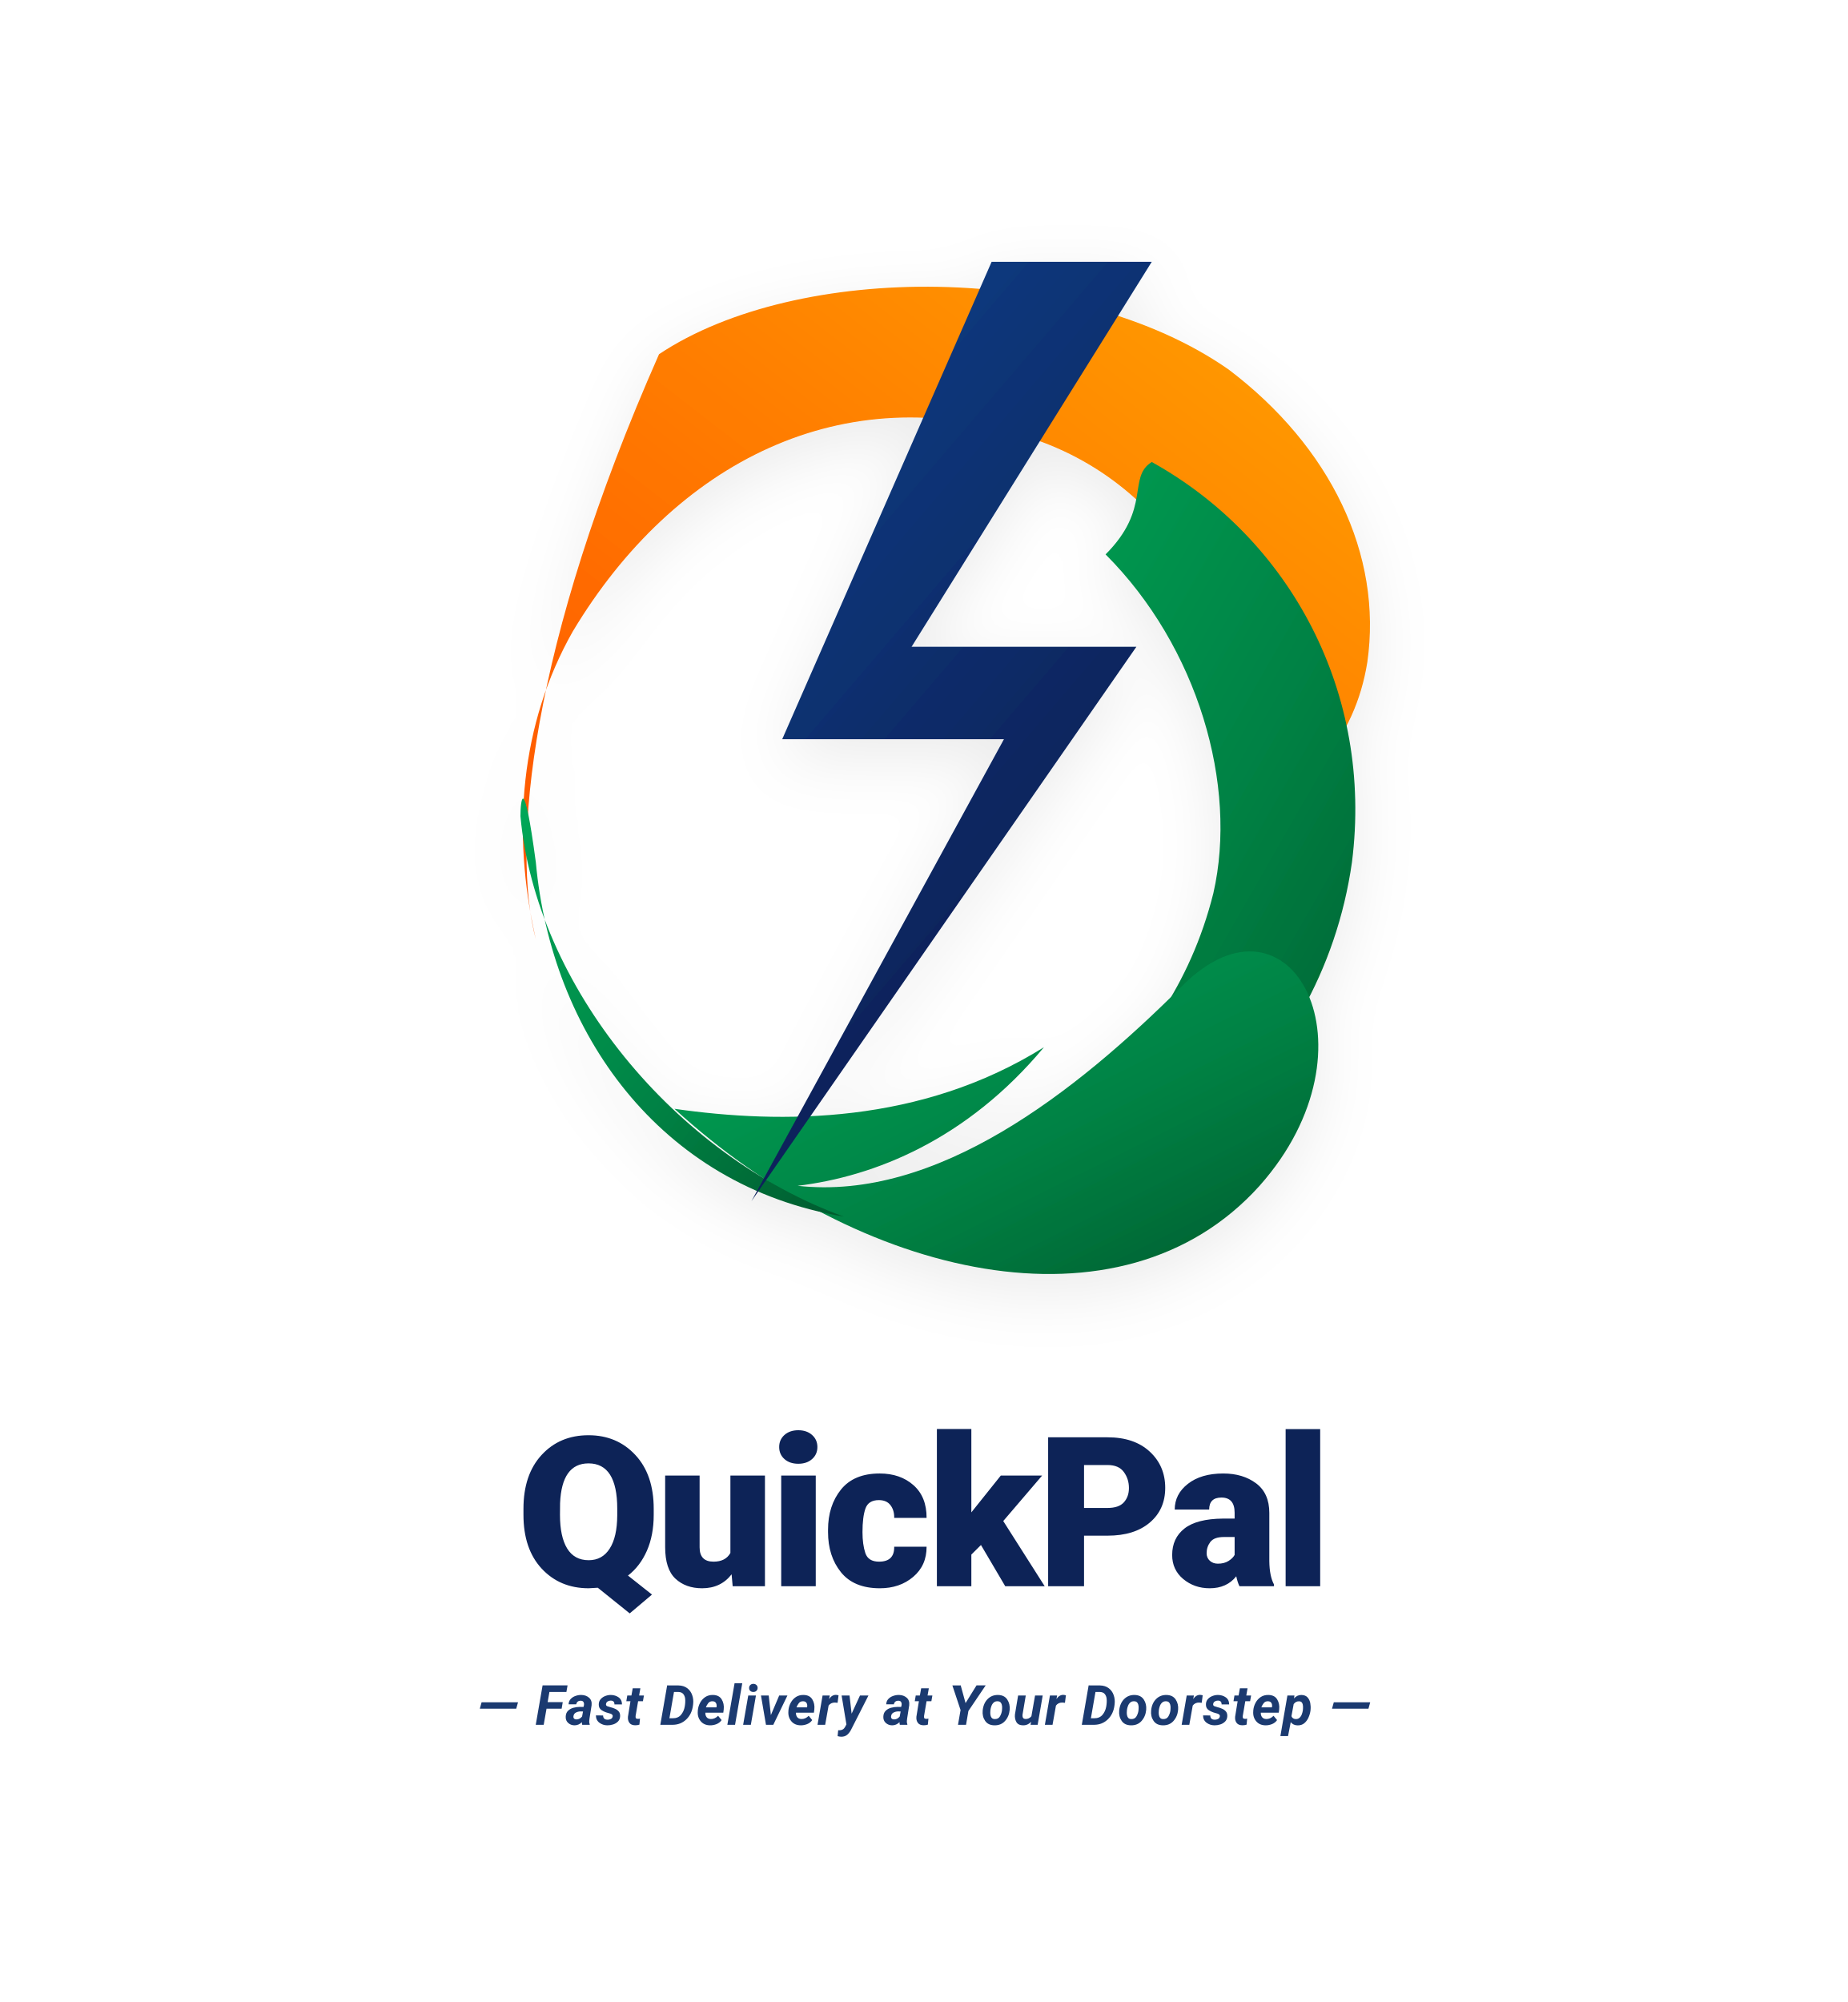
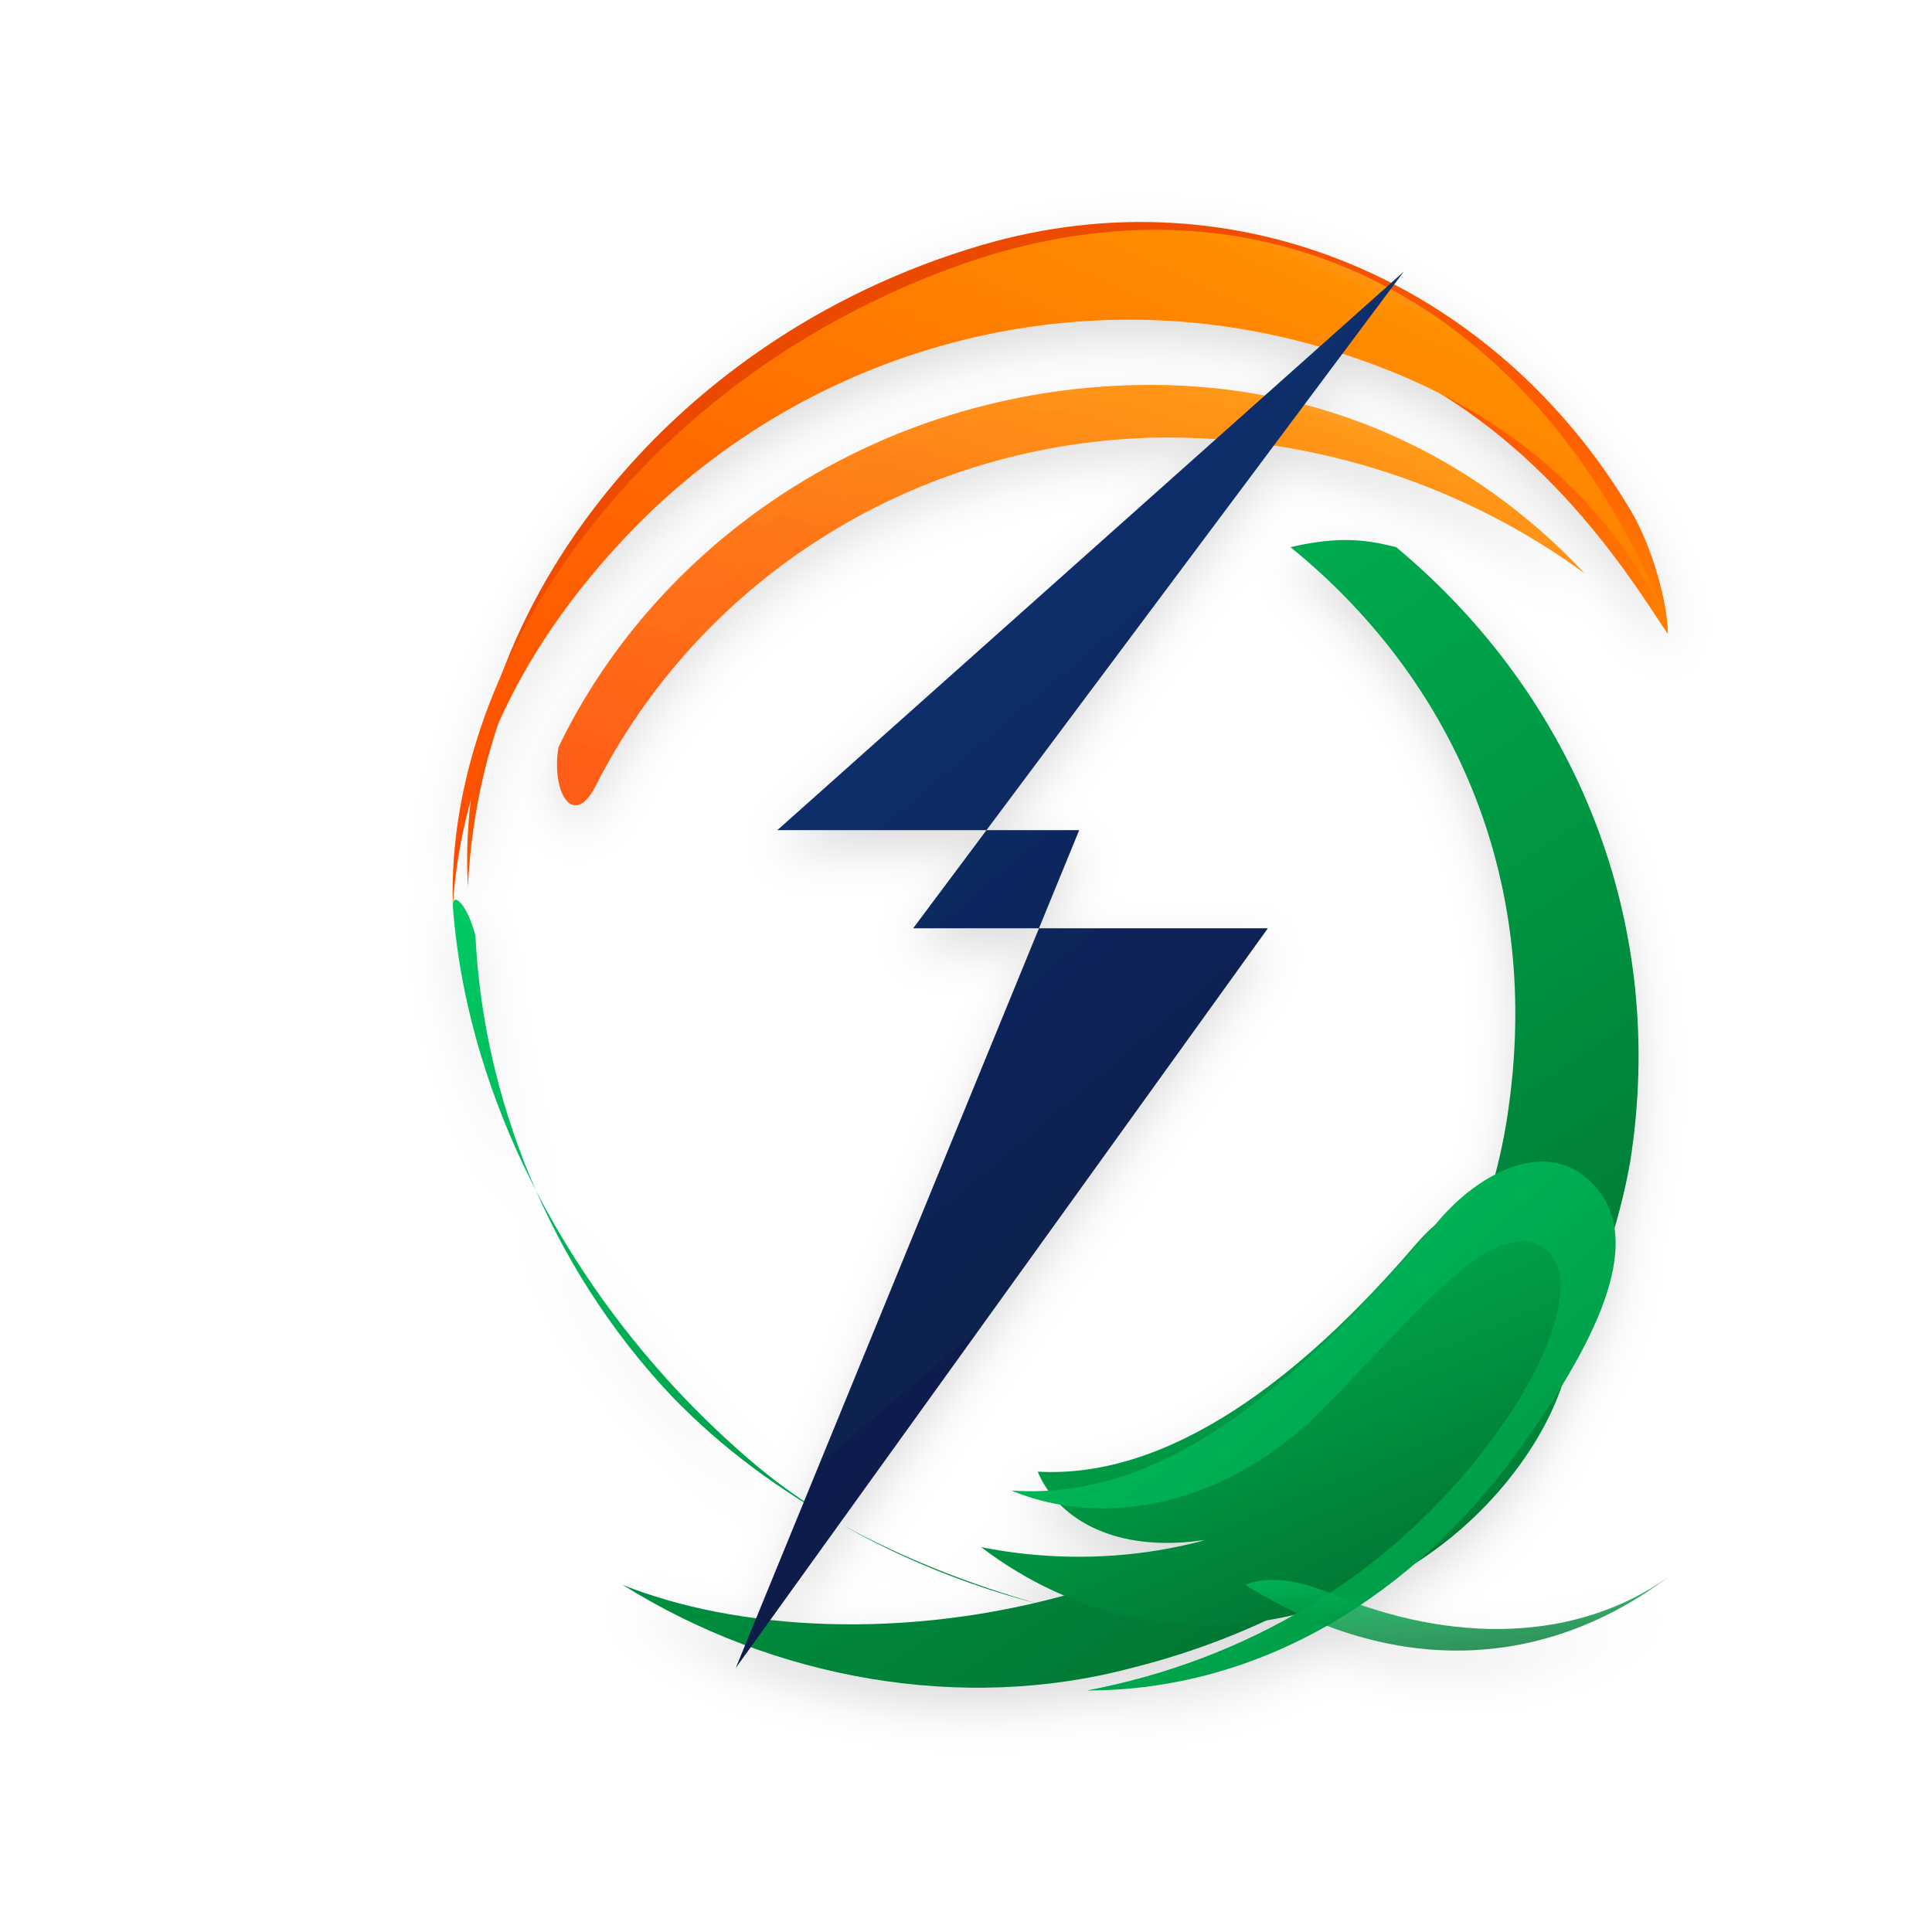
- <svg xmlns="http://www.w3.org/2000/svg" viewBox="0 0 600 650" width="100%" height="100%">
+ <svg xmlns="http://www.w3.org/2000/svg" viewBox="0 0 512 512" width="100%" height="100%">
  <defs>
-     <linearGradient id="q-orange-full" x1="0%" y1="100%" x2="100%" y2="0%">
-       <stop offset="0%" stop-color="#FF5200" />
-       <stop offset="50%" stop-color="#FF7A00" />
-       <stop offset="100%" stop-color="#FFA200" />
+     <linearGradient id="qp-orange-grad" x1="10%" y1="100%" x2="90%" y2="0%">
+       <stop offset="0%" stop-color="#FF4D00" />
+       <stop offset="45%" stop-color="#FF6A00" />
+       <stop offset="85%" stop-color="#FF8C00" />
+       <stop offset="100%" stop-color="#FFA826" />
    </linearGradient>
-     <linearGradient id="q-green-full" x1="0%" y1="0%" x2="100%" y2="100%">
-       <stop offset="0%" stop-color="#00A859" />
-       <stop offset="60%" stop-color="#008043" />
-       <stop offset="100%" stop-color="#005B2E" />
+     <linearGradient id="qp-orange-depth" x1="0%" y1="0%" x2="100%" y2="100%">
+       <stop offset="0%" stop-color="#E03E00" />
+       <stop offset="60%" stop-color="#FF5C00" />
+       <stop offset="100%" stop-color="#FFA000" />
    </linearGradient>
-     <linearGradient id="q-blue-full" x1="0%" y1="0%" x2="50%" y2="100%">
-       <stop offset="0%" stop-color="#14418B" />
-       <stop offset="100%" stop-color="#081B4E" />
+     <linearGradient id="qp-green-grad" x1="20%" y1="0%" x2="80%" y2="100%">
+       <stop offset="0%" stop-color="#00BA5A" />
+       <stop offset="50%" stop-color="#009643" />
+       <stop offset="100%" stop-color="#006E30" />
    </linearGradient>
-     <filter id="logo-drop" x="-10%" y="-10%" width="120%" height="120%">
-       <feDropShadow dx="0" dy="6" stdDeviation="10" flood-color="#000" flood-opacity="0.08" />
+     <linearGradient id="qp-green-light" x1="0%" y1="0%" x2="100%" y2="100%">
+       <stop offset="0%" stop-color="#05C965" />
+       <stop offset="70%" stop-color="#009F49" />
+       <stop offset="100%" stop-color="#007A34" />
+     </linearGradient>
+     <linearGradient id="qp-navy-bolt" x1="30%" y1="0%" x2="70%" y2="100%">
+       <stop offset="0%" stop-color="#143B7C" />
+       <stop offset="50%" stop-color="#0A2458" />
+       <stop offset="100%" stop-color="#06173B" />
+     </linearGradient>
+     <filter id="qp-soft-shadow" x="-8%" y="-8%" width="116%" height="116%">
+       <feDropShadow dx="0" dy="5" stdDeviation="6" flood-color="#000000" flood-opacity="0.14" />
    </filter>
  </defs>
-   <g transform="translate(44, 10)" filter="url(#logo-drop)">
-     <path d="M 170 105           C 215 75, 305 75, 355 110          C 388 135, 405 170, 400 205          C 396 230, 380 248, 360 252          C 365 200, 340 148, 290 132          C 230 112, 175 140, 142 195          C 125 225, 122 260, 130 295          C 122 265, 128 200, 170 105 Z" fill="url(#q-orange-full)" />
-     <path d="M 330 140          C 375 165, 402 215, 395 270          C 385 340, 325 390, 250 395          C 285 365, 335 340, 350 280          C 358 245, 345 200, 315 170          C 330 155, 322 145, 330 140 Z" fill="url(#q-green-full)" />
-     <path d="M 215 375          C 260 380, 305 345, 340 310          C 375 275, 405 330, 365 375          C 320 425, 235 405, 175 350          C 210 355, 255 355, 295 330          C 270 360, 240 372, 215 375 Z" fill="url(#q-green-full)" />
-     <path d="M 125 255          C 130 310, 175 365, 230 385          C 170 375, 135 325, 130 270          C 126 240, 125 250, 125 255 Z" fill="url(#q-green-full)" />
-     <polygon points="278,75 210,230 282,230 200,380 325,200 252,200 330,75" fill="url(#q-blue-full)" />
+   <g filter="url(#qp-soft-shadow)">
+     <path d="M 124 235          C 120 165, 175 90, 260 65          C 328 45, 396 75, 432 135          C 438 145, 442 160, 442 168          C 435 158, 412 118, 370 98          C 310 70, 230 78, 178 124          C 142 155, 126 195, 124 235 Z" fill="url(#qp-orange-depth)" />
+     <path d="M 120 240          C 118 175, 170 100, 255 70          C 335 42, 408 80, 442 165          C 425 130, 395 105, 350 92          C 285 73, 215 92, 168 140          C 134 175, 122 210, 120 240 Z" fill="url(#qp-orange-grad)" />
+     <path d="M 148 198          C 175 142, 235 102, 305 102          C 350 102, 390 120, 420 152          C 390 130, 350 115, 305 116          C 240 118, 185 155, 158 208          C 152 220, 146 210, 148 198 Z" fill="url(#qp-orange-grad)" opacity="0.9" />
+     <path d="M 370 145          C 418 185, 442 245, 432 308          C 420 375, 368 425, 300 442          C 255 454, 205 445, 165 420          C 195 432, 240 435, 285 422          C 345 405, 392 355, 400 292          C 408 232, 385 180, 342 145          C 355 142, 362 143, 370 145 Z" fill="url(#qp-green-grad)" />
+     <path d="M 120 240          C 124 295, 155 350, 200 388          C 220 405, 248 418, 275 425          C 240 415, 205 398, 178 370          C 145 335, 128 290, 126 248          C 124 240, 120 236, 120 240 Z" fill="url(#qp-green-light)" />
+     <path d="M 275 390          C 310 392, 345 365, 375 330          C 405 295, 435 340, 405 385          C 375 430, 310 448, 260 410          C 290 416, 325 412, 355 392          C 382 375, 395 355, 400 340          C 392 368, 360 402, 320 408          C 295 412, 280 402, 275 390 Z" fill="url(#qp-green-grad)" />
+     <path d="M 268 395          C 310 398, 345 365, 380 325          C 392 310, 412 300, 424 316          C 436 332, 420 360, 402 385          C 375 422, 335 448, 288 448          C 330 440, 368 418, 395 382          C 415 355, 418 335, 408 330          C 395 324, 378 345, 352 372          C 325 400, 292 405, 268 395 Z" fill="url(#qp-green-light)" />
+     <path d="M 330 420          C 370 445, 410 442, 442 418          C 418 435, 385 436, 352 422          C 342 418, 335 418, 330 420 Z" fill="url(#qp-green-grad)" opacity="0.8" />
+     <polygon points="         372,72         242,246         336,246         195,442         286,220         206,220       " fill="url(#qp-navy-bolt)" />
  </g>
-   <text x="300" y="515" font-family="system-ui, -apple-system, BlinkMacSystemFont, 'Segoe UI', Roboto, sans-serif" font-size="68" font-weight="900" letter-spacing="-1.5" fill="#0D2357" text-anchor="middle">QuickPal</text>
-   <text x="300" y="560" font-family="system-ui, -apple-system, BlinkMacSystemFont, 'Segoe UI', Roboto, sans-serif" font-size="18" font-weight="700" font-style="italic" letter-spacing="0.5" fill="#1B3A70" text-anchor="middle">— Fast Delivery at Your Doorstep —</text>
</svg>
